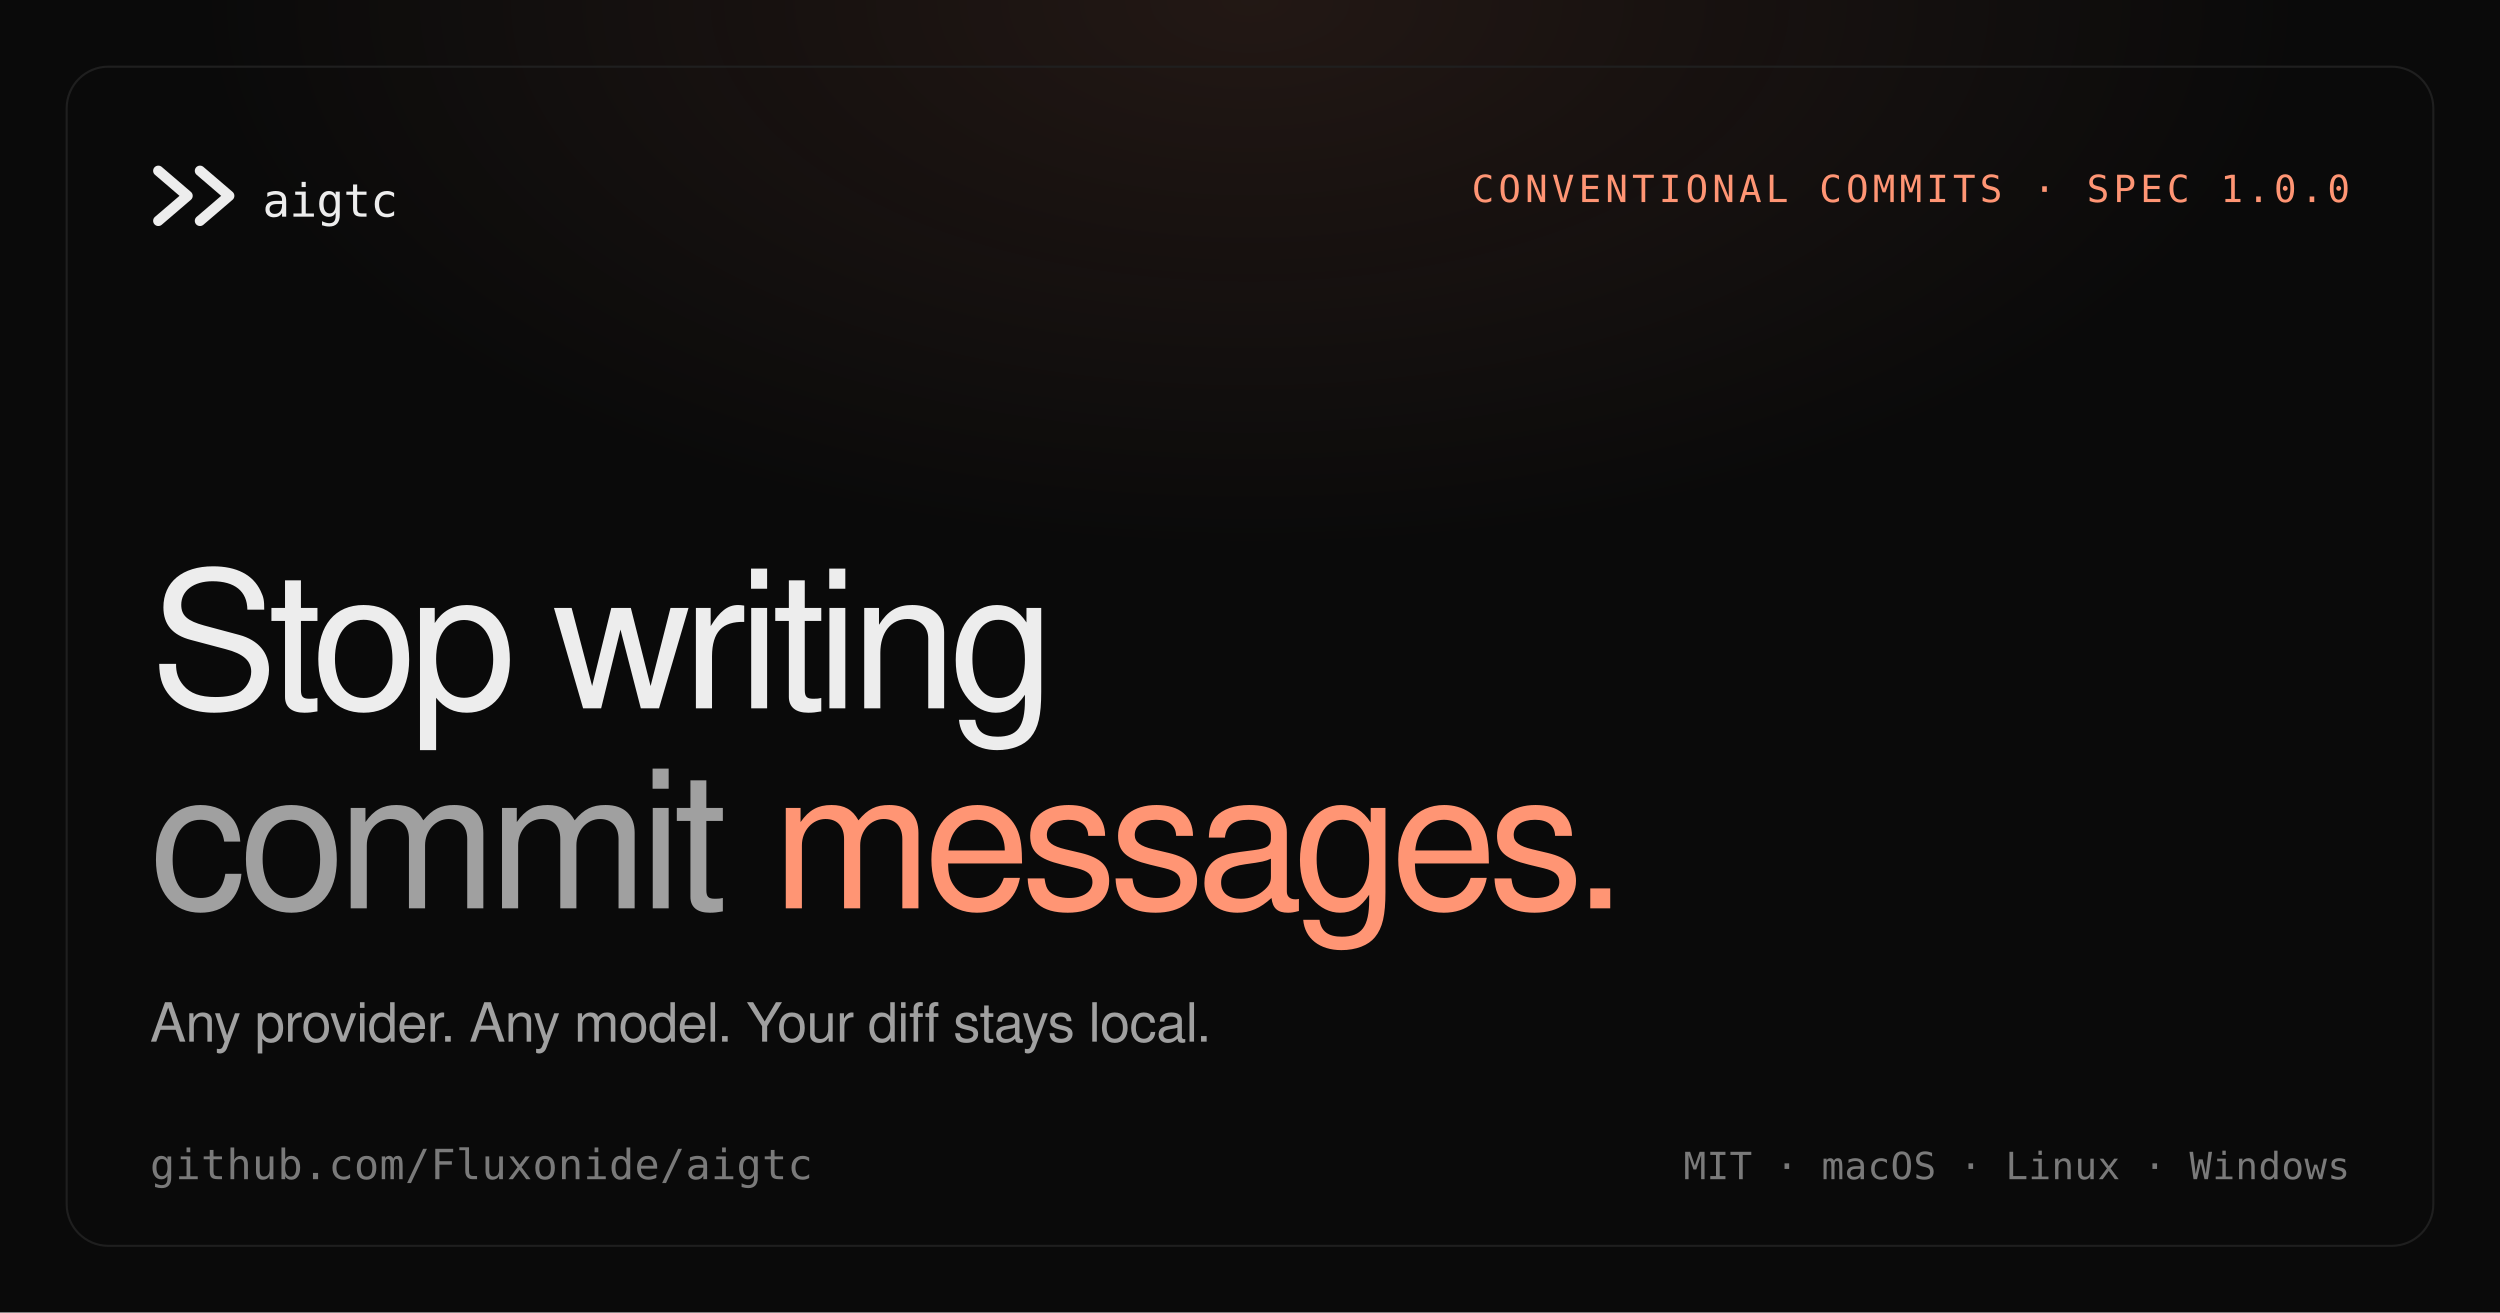
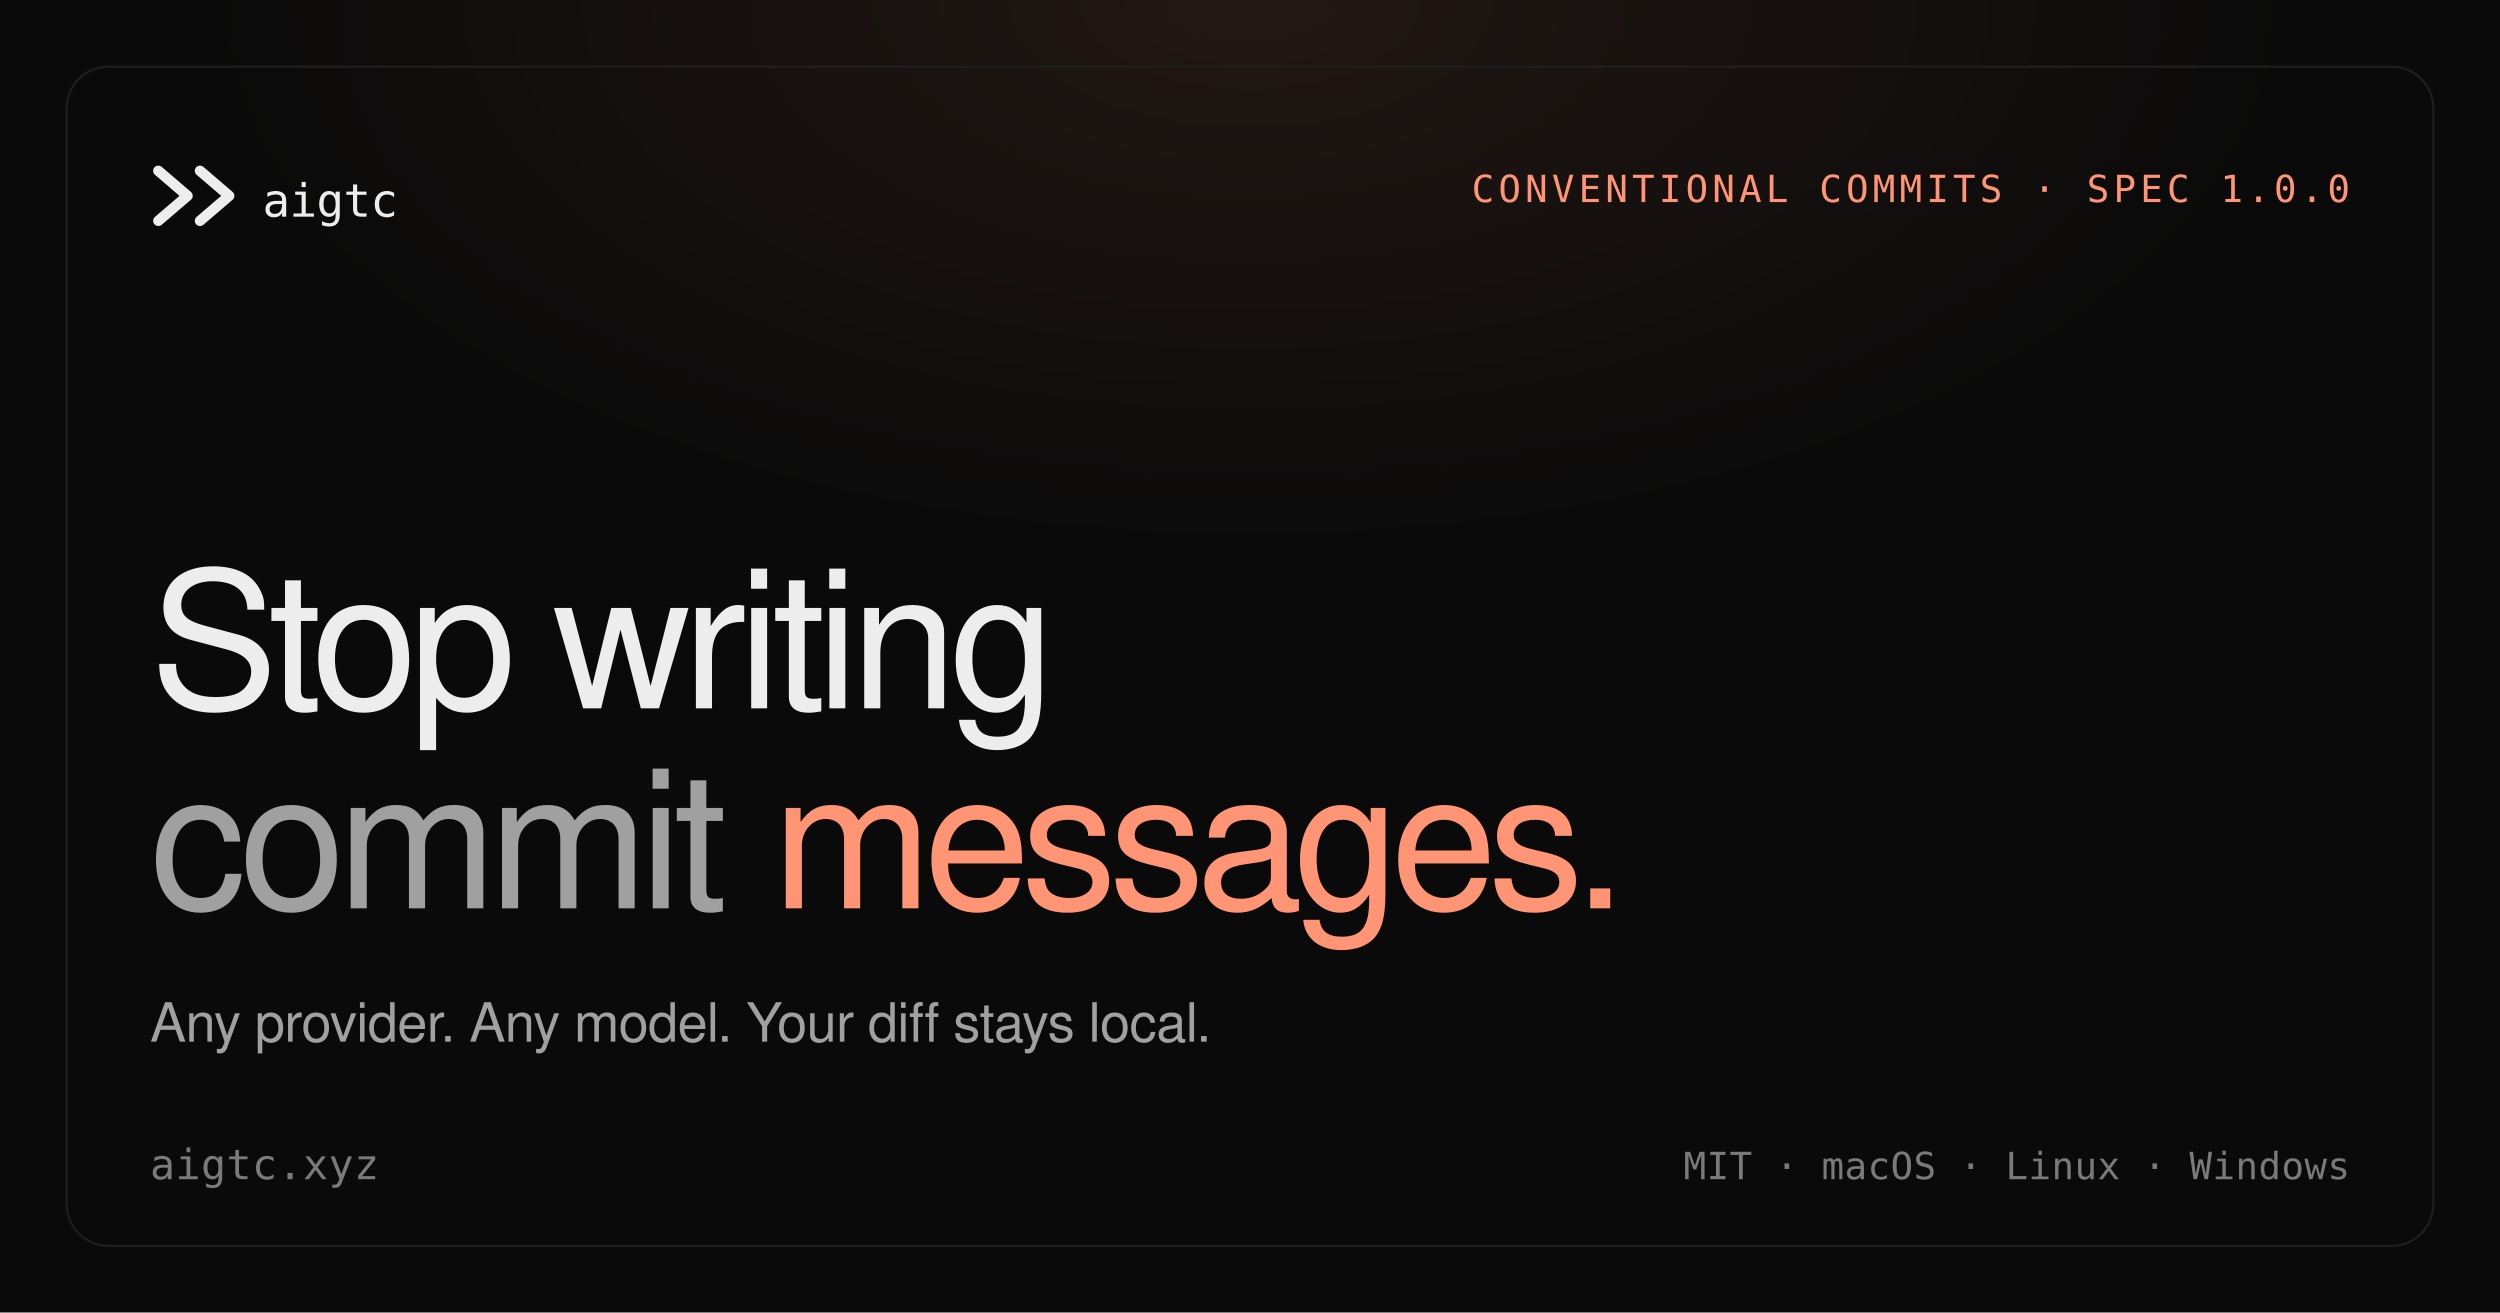
<svg xmlns="http://www.w3.org/2000/svg" viewBox="0 0 1200 630" width="1200" height="630">
  <defs>
    <radialGradient id="accentGlow" cx="50%" cy="0%" r="70%">
      <stop offset="0%" stop-color="#ff9574" stop-opacity="0.10" />
      <stop offset="60%" stop-color="#ff9574" stop-opacity="0" />
    </radialGradient>
  </defs>
  <rect width="1200" height="630" fill="#0a0a0a" />
  <rect width="1200" height="630" fill="url(#accentGlow)" />
  <rect x="32" y="32" width="1136" height="566" rx="20" stroke="#1f1f1f" stroke-width="1" fill="none" />
  <g transform="translate(72, 80)">
    <g fill="none" stroke="#ededed" stroke-width="5" stroke-linecap="round" stroke-linejoin="round">
      <path d="M4 2 l14 12 l-14 12" />
      <path d="M24 2 l14 12 l-14 12" />
    </g>
    <text x="54" y="24" font-family="ui-monospace, SFMono-Regular, Menlo, monospace" font-size="22" font-weight="500" fill="#ededed" letter-spacing="-0.3">aigtc</text>
  </g>
  <text x="1128" y="97" text-anchor="end" font-family="ui-monospace, SFMono-Regular, Menlo, monospace" font-size="18" fill="#ff9574" letter-spacing="2">CONVENTIONAL COMMITS · SPEC 1.0.0</text>
  <text x="72" y="340" font-family="ui-sans-serif, system-ui, -apple-system, BlinkMacSystemFont, 'Segoe UI', Helvetica, Arial, sans-serif" font-size="92" font-weight="500" fill="#ededed" letter-spacing="-4">Stop writing</text>
  <text x="72" y="436" font-family="ui-sans-serif, system-ui, -apple-system, BlinkMacSystemFont, 'Segoe UI', Helvetica, Arial, sans-serif" font-size="92" font-weight="500" fill="#a0a0a0" letter-spacing="-4">commit <tspan fill="#ff9574">messages.</tspan>
  </text>
  <text x="72" y="500" font-family="ui-sans-serif, system-ui, -apple-system, BlinkMacSystemFont, 'Segoe UI', Helvetica, Arial, sans-serif" font-size="26" font-weight="400" fill="#a0a0a0" letter-spacing="-0.3">Any provider. Any model. Your diff stays local.</text>
-   <text x="72" y="566" font-family="ui-monospace, SFMono-Regular, Menlo, monospace" font-size="20" fill="#7a7a7a" letter-spacing="0.2">github.com/Fluxonide/aigtc</text>
+   <text x="72" y="566" font-family="ui-monospace, SFMono-Regular, Menlo, monospace" font-size="20" fill="#7a7a7a" letter-spacing="0.2">aigtc.xyz</text>
  <text x="1128" y="566" text-anchor="end" font-family="ui-monospace, SFMono-Regular, Menlo, monospace" font-size="18" fill="#7a7a7a" letter-spacing="0.2">MIT · macOS · Linux · Windows</text>
</svg>
